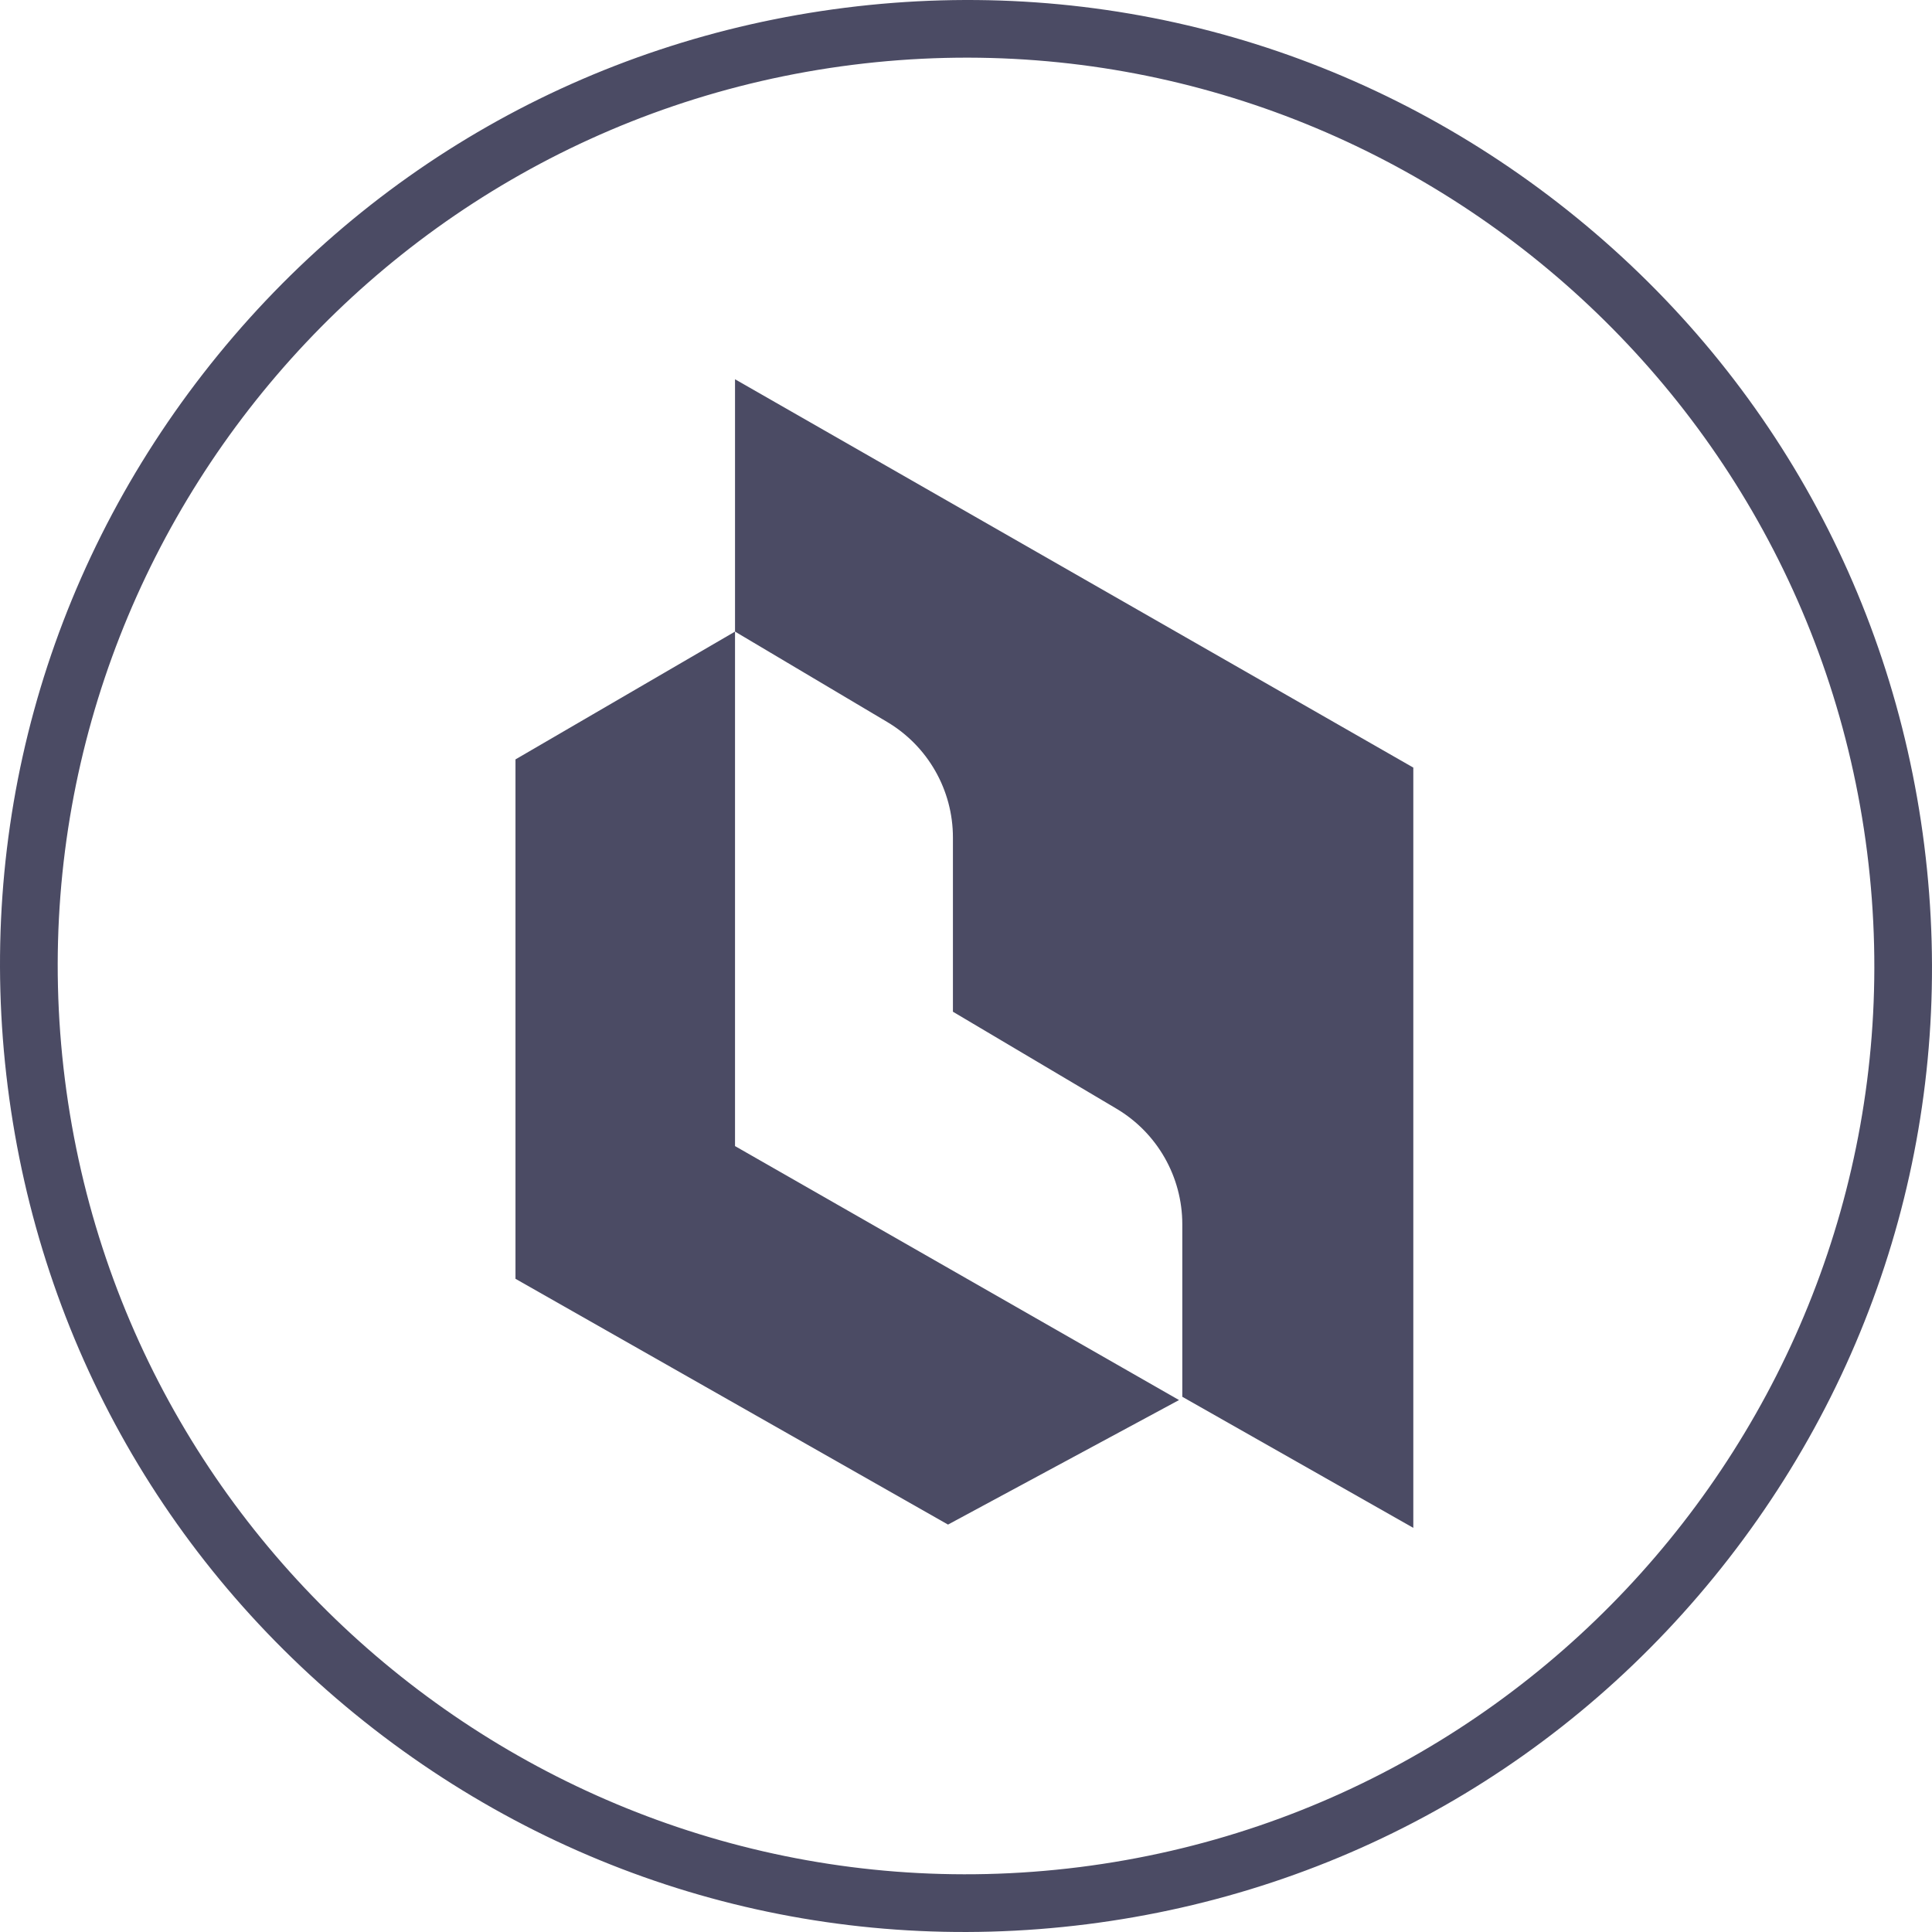
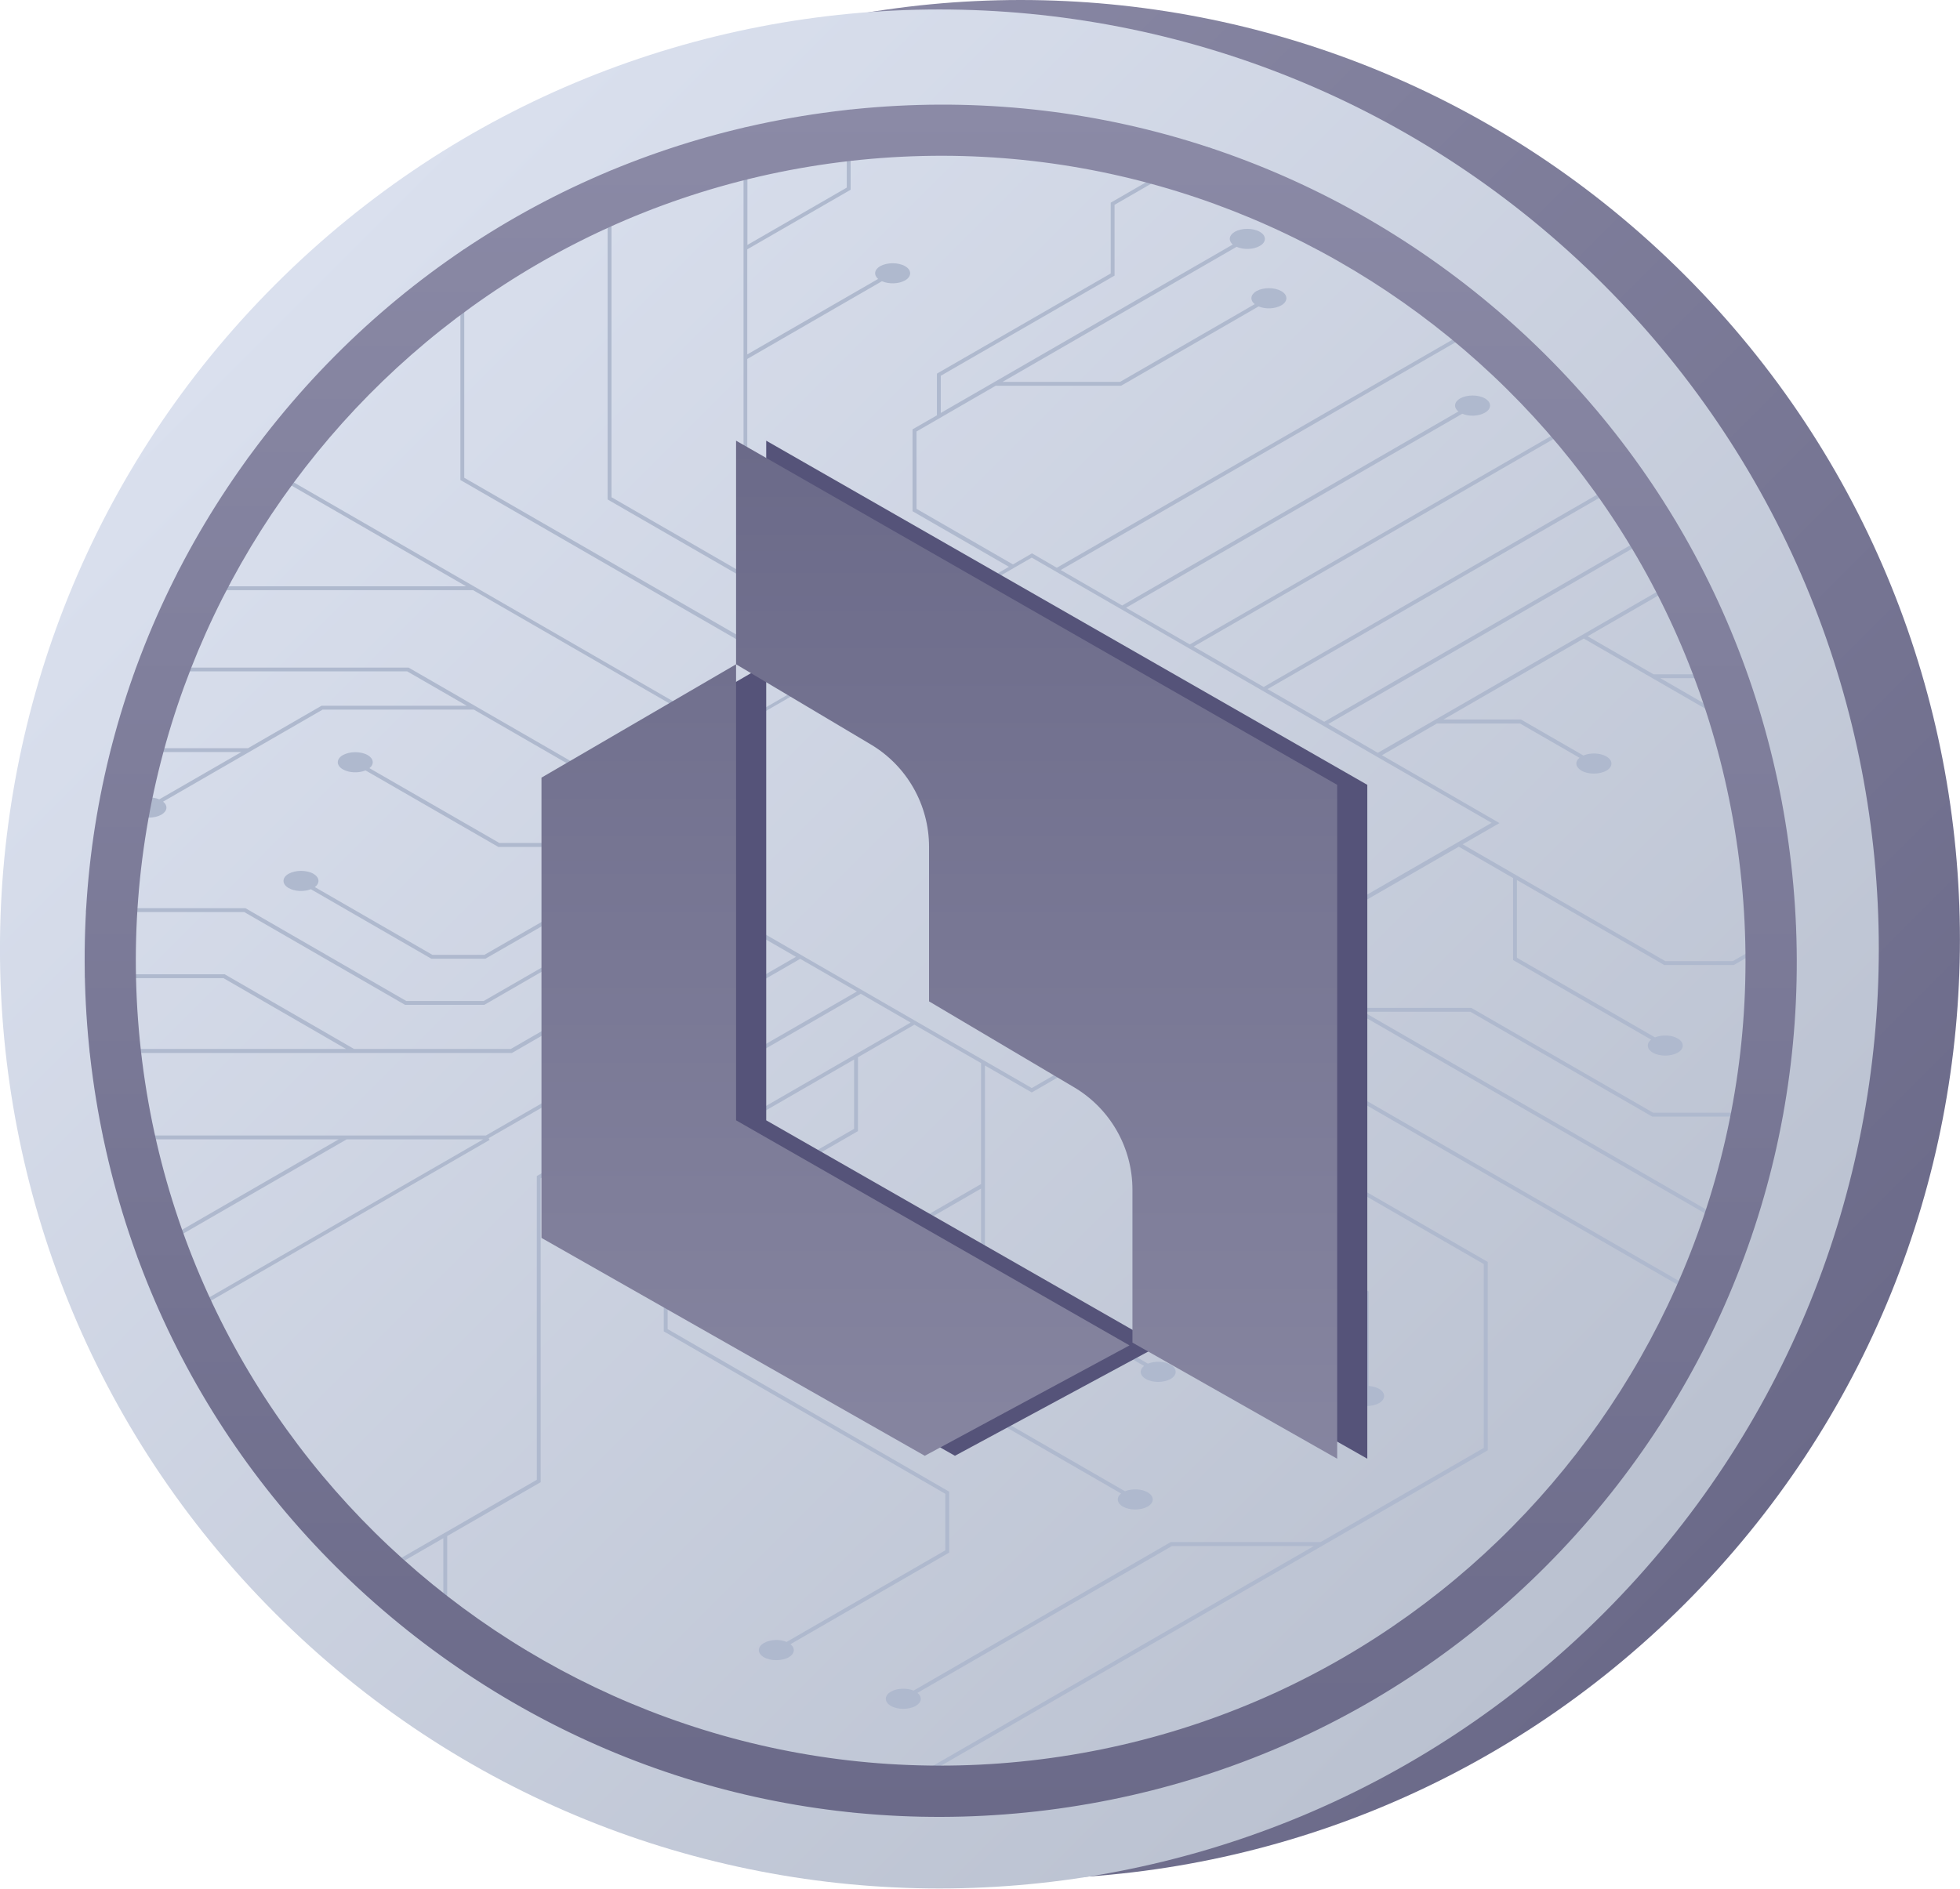
- <svg xmlns="http://www.w3.org/2000/svg" width="1500" height="1500" viewBox="0 0 1500 1500" fill="none">
-   <path d="M843.692 1494C644.973 1519.04 448.391 1465.15 290.164 1342.34C131.937 1219.49 31.032 1042.41 5.997 843.692C-19.039 644.973 34.849 448.392 157.66 290.164C280.509 131.937 457.589 31.032 656.308 5.997C855.027 -19.039 1051.61 34.849 1209.84 157.66C1368.06 280.509 1468.97 457.589 1494 656.308C1519.04 855.027 1465.15 1051.65 1342.34 1209.84C1219.53 1368.06 1042.45 1468.97 843.692 1494ZM661.918 50.343C276.158 98.926 1.799 452.284 50.381 838.082C98.964 1223.84 452.322 1498.2 838.12 1449.62C1223.88 1401.04 1498.24 1047.68 1449.66 661.88C1401.07 276.12 1047.72 1.761 661.918 50.343Z" fill="#4B4B64" />
-   <path d="M570.67 490.368V294.459L1097.29 595.955V1186.23L917.935 1084.46V950.516C917.935 913.678 898.507 879.572 866.822 860.785L739.85 785.503V650.235C739.85 613.428 720.455 579.345 688.812 560.548L570.67 490.368Z" fill="#4B4B64" />
-   <path d="M570.67 490.368V889.818L915.391 1087L736.034 1183.68L400.217 992.861V589.594L570.67 490.368Z" fill="#4B4B64" />
+ <svg xmlns="http://www.w3.org/2000/svg" version="1.1" id="Layer_1" x="0px" y="0px" viewBox="0 0 1469.6 1416.3" style="enable-background:new 0 0 1469.6 1416.3;" xml:space="preserve">
+   <style type="text/css">
+ 	.st0{fill:url(#SVGID_1_);}
+ 	.st1{fill:url(#SVGID_2_);}
+ 	.st2{fill-rule:evenodd;clip-rule:evenodd;fill:#AFB9CE;}
+ 	.st3{fill:url(#SVGID_3_);}
+ 	.st4{fill:#555379;}
+ 	.st5{fill:url(#SVGID_4_);}
+ 	.st6{fill:url(#SVGID_5_);}
+ </style>
+   <g>
+     <linearGradient id="SVGID_1_" gradientUnits="userSpaceOnUse" x1="267.053" y1="1209.738" x2="1263.496" y2="213.666" gradientTransform="matrix(1 0 0 -1 0 1416.296)">
+       <stop offset="0" style="stop-color:#8B8AA6" />
+       <stop offset="1" style="stop-color:#6B6A89" />
+     </linearGradient>
+     <path class="st0" d="M1263.3,1202.8c275-275.2,275-721.3,0-996.4c-275.1-275.2-721-275.2-996.1,0s-275.1,721.3,0,996.4   S988.2,1478,1263.3,1202.8z" />
+     <linearGradient id="SVGID_2_" gradientUnits="userSpaceOnUse" x1="206.102" y1="1202.623" x2="1202.549" y2="206.558" gradientTransform="matrix(1 0 0 -1 0 1416.296)">
+       <stop offset="0" style="stop-color:#DAE0EE" />
+       <stop offset="1" style="stop-color:#BAC1D0" />
+     </linearGradient>
+     <path class="st1" d="M1202.4,1209.9c275.1-275.2,275.1-721.3,0-996.4c-275.1-275.2-721-275.2-996.1,0   c-275.1,275.2-275.1,721.3,0,996.4C481.3,1485.1,927.3,1485.1,1202.4,1209.9z" />
+     <path class="st2" d="M1232.6,354.1c-0.6-0.8-1.1-1.6-1.7-2.4L947.5,515.2L895,484.9l303.7-175.2c-0.6-0.7-1.2-1.5-1.9-2.2   L892.1,483.3l-47.8-27.5l252.1-145.5c5.1,2.2,12.3,1.9,17-0.8c5.1-2.9,5.1-7.8,0-10.7c-5.1-2.9-13.4-2.9-18.6,0   c-4.6,2.7-5,6.8-1.3,9.8L841.4,454.1l-46.1-26.6l301.6-174h48.8c-1-1-2.1-2-3.1-2.9h-46.4l-0.3,0.2L792.4,425.8L773.8,415l-0.7,0.4   l-13.6,7.9l-72.3-41.7v-58l59.7-34.5v0.2h93.7l103.1-59.5c5.2,2.2,12.3,1.9,17-0.8c5.1-2.9,5.1-7.8,0-10.7   c-5.2-2.9-13.4-2.9-18.6,0c-4.6,2.7-5,6.8-1.3,9.8l-101,58.3h-88.1l175.5-101.3c5.1,2.3,12.6,2.1,17.3-0.6c5.2-2.9,5.2-7.8,0-10.7   c-5.1-2.9-13.4-2.9-18.6,0c-4.5,2.6-5,6.6-1.6,9.6L705.4,309.7v-27.9l130.3-75.1v-53.1l73.2-42.2c-1.2-0.4-2.5-0.8-3.7-1.2   L832.8,152v53.1l-130.3,75.1v31.3l-18.3,10.5v61.4l72.3,41.7L709,452.5l-148.7-85.8v-97.5l101-58.3c5.1,2.3,12.6,2.1,17.3-0.6   c5.1-2.9,5.1-7.8,0-10.7c-5.1-2.9-13.4-2.9-18.6,0c-4.5,2.6-5,6.6-1.6,9.6l-98.1,56.6v-78.8l77.5-44.7V82.1c-1,0.1-2,0.2-2.9,0.3   v58.3l-74.5,43V95.1c-1,0.2-2,0.5-2.9,0.7v272.8l148.7,85.8l-53.3,30.7L458.5,372.9V127.7c-1,0.4-2,0.8-2.9,1.2v245.7l194.3,112.1   l-39.5,22.8L348.1,358.3V186.9c-1,0.7-2,1.3-2.9,2v171.1l0.7,0.4l261.5,150.9l-64,37L186.7,342.4c-0.6,0.8-1.1,1.6-1.7,2.4   l164.5,94.9H155.5l-21.3-12.3c-0.4,0.9-0.9,1.7-1.3,2.6l21.8,12.6h200l185.8,107.2l-74.4,43l-159.7-92.1H102.1   c-0.3,0.9-0.7,1.9-1,2.8h204.2l44.7,25.8H241l-0.3,0.2L186,561.1H83.4c-0.2,1-0.5,2-0.7,2.9H181l-61.6,35.5   c-5.1-2.2-12.3-1.9-17,0.8c-5.1,2.9-5.1,7.8,0,10.7c5.1,2.9,13.4,2.9,18.6,0c4.6-2.7,5-6.8,1.3-9.8l119.6-69h113.4l107.8,62.2   l-39.8,23l2.2,1.3l23.4,13.5h-74.5L277,576.1c3.7-2.9,3.3-7.1-1.3-9.8c-5.1-2.9-13.4-2.9-18.6,0c-5.1,2.9-5.1,7.8,0,10.7   c4.6,2.7,11.8,2.9,17,0.8l99.6,57.4H454l54.5,31.5L475,686h-59.5l-0.3,0.2l-52,29.9h-39l-88.1-50.8c3.9-3,3.6-7.2-1.1-10   c-5.1-2.9-13.4-2.9-18.6,0c-5.1,2.9-5.1,7.8,0,10.7c4.5,2.6,11.5,2.9,16.7,0.9l90.3,52.1H364l0.3-0.2l52-29.9h53.6l-107.2,61.8   h-58.1L184,681.1H64.6c-0.1,1-0.1,2-0.2,2.9h118.7l120.6,69.6h59.5l0.3-0.2l147.6-85.2l38.7,22.3l-166.8,96.2H265.5l-97-56H63.6   c0,1,0,2,0.1,2.9h103.9l91.9,53.1H67c0.1,1,0.2,2,0.3,3h316.5l0.4-0.2l168.6-97.3l44,25.4L364.3,851.6H77.1c0.2,1,0.4,2,0.6,2.9   h176.2l-151.2,87.3c0.3,0.9,0.7,1.8,1,2.8l156.2-90.1h102.4L141.8,981.7v28l-7.5,4.3c0.4,0.9,0.9,1.8,1.3,2.6l9.2-5.3v-28.1   l222.3-128.3l-0.7-1.3L600,719.1l42.5,24.5L402.5,882v227.8L266,1188.5c0.8,0.7,1.5,1.4,2.3,2.1l64.1-37v89.3   c1,0.7,1.9,1.4,2.9,2.1V1152l70.1-40.4V883.7l240-138.4l37.4,21.6L497.7,873.6v124.9l0.7,0.4l210.4,121.4v42.4l-119,68.7   c-5.1-2.2-12.3-1.9-17,0.8c-5.1,2.9-5.1,7.8,0,10.7c5.1,2.9,13.4,2.9,18.6,0c4.6-2.7,5-6.8,1.3-9.8l119-68.7v-45.7l-0.7-0.4   L500.6,996.8V875.3l139.8-80.7v52l-64.1,37c-5.1-2.2-12.3-1.9-17,0.8c-5.1,2.9-5.1,7.8,0,10.7c5.1,2.9,13.4,2.9,18.6,0   c4.6-2.7,5-6.8,1.3-9.8l64.1-37v-55.4l42.3-24.4l50,28.8V888l-94.3,54.4v62.7l0.7,0.4l198.6,114.6c-3.7,2.9-3.3,7.1,1.3,9.8   c5.2,2.9,13.4,2.9,18.6,0c5.1-2.9,5.1-7.8,0-10.7c-4.6-2.7-11.8-2.9-17-0.8l-199.3-115v-59.3l91.4-52.7v62.5l122.2,70.5   c-3.7,3-3.3,7.1,1.3,9.8c5.1,2.9,13.4,2.9,18.6,0c5.1-2.9,5.1-7.8,0-10.7c-4.6-2.7-11.8-2.9-17-0.8l-122.2-70.5V799.1l35.1,20.2   l0.7-0.4l57.2-33l52.4,30.3v73.5l139.3,80.4v69.3c-2.8,0.2-5.6,0.9-7.8,2.2c-5.1,2.9-5.1,7.8,0,10.7c5.1,2.9,13.4,2.9,18.6,0   c5.1-2.9,5.1-7.8,0-10.7c-2.2-1.3-5-1.9-7.8-2.2v-70.9L887,888v-70.1L1112.5,948v137.9l-122.3,70.6H877.9l-0.4,0.2L685,1267.9   c-5.1-2.1-12.3-1.9-17,0.8c-5.1,2.9-5.1,7.8,0,10.7c5.1,2.9,13.4,2.9,18.6,0c4.6-2.7,5-6.8,1.3-9.8l190.8-110.1h106.4l-346.2,199.8   c1.7,0.2,3.4,0.3,5,0.5l471.6-272.1V946.4l-0.7-0.4L834.6,784.3l56.4-32.5l400.3,231c0.4-0.9,0.8-1.8,1.2-2.7l-398.6-230l53.7-31   l364.8,210.5c0.3-1,0.6-1.9,1-2.8l-291.2-168h80.3l136.3,78.6h97.9c0.2-1,0.4-2,0.5-2.9h-97.7l-136.3-78.6H1017l-66.5-38.3   l143.3-82.6l40.7,23.5V720l103.5,59.7c-3.7,2.9-3.3,7.1,1.3,9.8c5.1,2.9,13.4,2.9,18.6,0c5.1-2.9,5.1-7.8,0-10.7   c-4.6-2.7-11.8-2.9-17-0.8l-103.5-59.7V660l110.4,63.7h52.3l0.3-0.2l46.2-26.7c0-1.1-0.1-2.2-0.1-3.3l-47.2,27.3h-50.7l-151.9-87.6   l27.6-15.9l-2.2-1.3l-85.9-49.6l41.2-23.8h62.3l44.6,25.7c-3.6,2.9-3.1,7,1.5,9.7c5.1,2.9,13.4,2.9,18.6,0s5.1-7.8,0-10.7   c-4.7-2.7-12-2.9-17.2-0.7l-46.8-27h-58.1l105.2-60.7l138.8,80.1c-0.3-1.3-0.7-2.7-1.1-4l-80.3-46.4h66.2c-0.3-1-0.7-2-1-2.9h-70.3   l-49.4-28.5l86.1-49.7c-0.4-0.9-0.9-1.7-1.3-2.6l-242.1,139.7L995.9,543l261.3-150.8c-0.5-0.8-1-1.7-1.5-2.5L992.9,541.3   l-42.5-24.5L1232.6,354.1z M773.6,816l344.8-198.9L773.6,418.2L428.9,617.1L773.6,816z" />
+     <linearGradient id="SVGID_3_" gradientUnits="userSpaceOnUse" x1="705.343" y1="1337.832" x2="705.343" y2="53.695" gradientTransform="matrix(1 0 0 -1 0 1416.296)">
+       <stop offset="0" style="stop-color:#8B8AA6" />
+       <stop offset="1" style="stop-color:#6B6A89" />
+     </linearGradient>
+     <path class="st3" d="M785.5,1357.5c-170.1,21.4-338.3-24.7-473.7-129.8C176.4,1122.5,90.1,970.9,68.6,800.7   C47.2,630.6,93.3,462.3,198.4,326.9C303.6,191.4,455.1,105,625.2,83.6c170.1-21.4,338.3,24.7,473.7,129.8   c135.4,105.2,221.8,256.8,243.2,426.9c21.4,170.1-24.7,338.4-129.8,473.9C1107.1,1249.6,955.6,1336,785.5,1357.5z M630,121.6   C299.8,163.2,65.1,465.7,106.6,795.9c41.6,330.2,344,565.1,674.1,523.5c330.1-41.6,564.9-344.1,523.3-674.4   C1262.5,314.8,960.1,80,630,121.6z" />
+     <path class="st4" d="M574.5,498.2V330.5l450.7,258.1V1094l-153.5-87.1V892.2c0-31.5-16.6-60.7-43.7-76.8l-108.7-64.4V635.1   c0-31.5-16.6-60.7-43.7-76.8L574.5,498.2z" />
+     <path class="st4" d="M574.5,498.2v342l295,168.8L716,1091.8L428.6,928.4V583.2L574.5,498.2z" />
+     <linearGradient id="SVGID_4_" gradientUnits="userSpaceOnUse" x1="777.207" y1="1085.773" x2="777.207" y2="322.338" gradientTransform="matrix(1 0 0 -1 0 1416.296)">
+       <stop offset="0" style="stop-color:#6B6A89" />
+       <stop offset="1" style="stop-color:#8685A0" />
+     </linearGradient>
+     <path class="st5" d="M551.9,498.2V330.5l450.7,258.1V1094l-153.5-87.1V892.2c0-31.5-16.6-60.7-43.8-76.8l-108.7-64.4V635.1   c0-31.5-16.6-60.7-43.7-76.8L551.9,498.2z" />
+     <linearGradient id="SVGID_5_" gradientUnits="userSpaceOnUse" x1="626.443" y1="1085.773" x2="626.443" y2="322.338" gradientTransform="matrix(1 0 0 -1 0 1416.296)">
+       <stop offset="0" style="stop-color:#6B6A89" />
+       <stop offset="1" style="stop-color:#8685A0" />
+     </linearGradient>
+     <path class="st6" d="M551.9,498.2v342l295,168.8l-153.5,82.8L406,928.4V583.2L551.9,498.2z" />
+   </g>
</svg>
